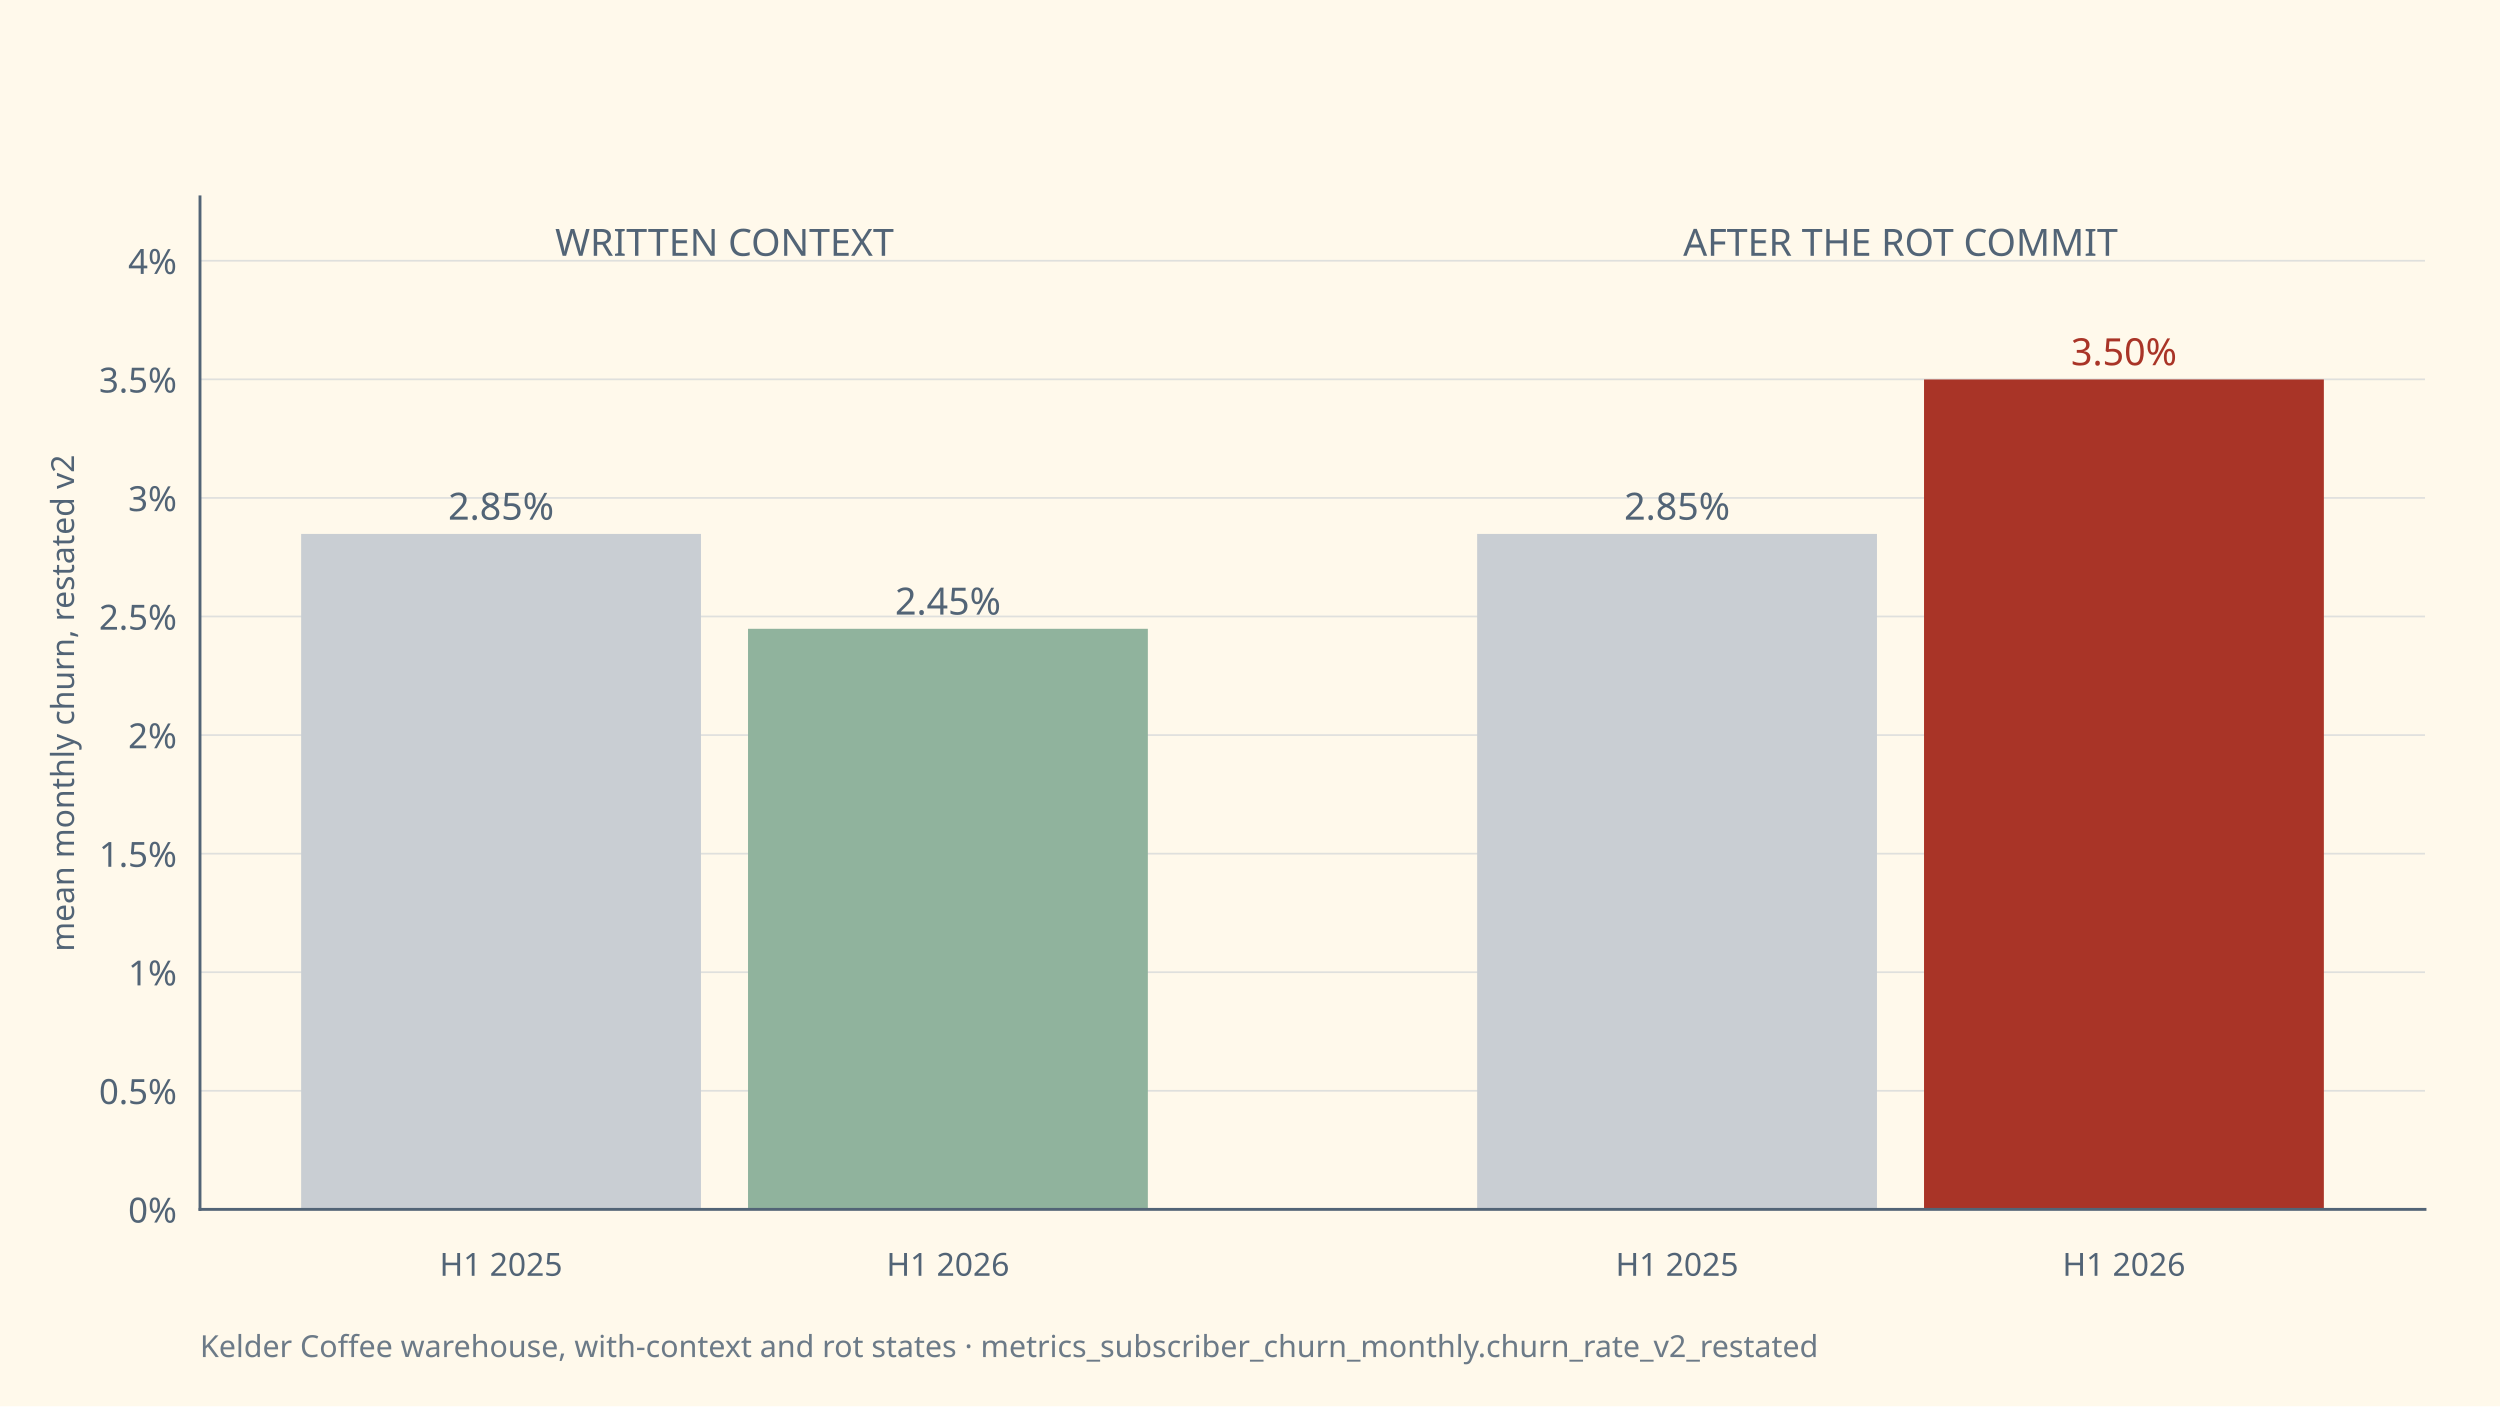
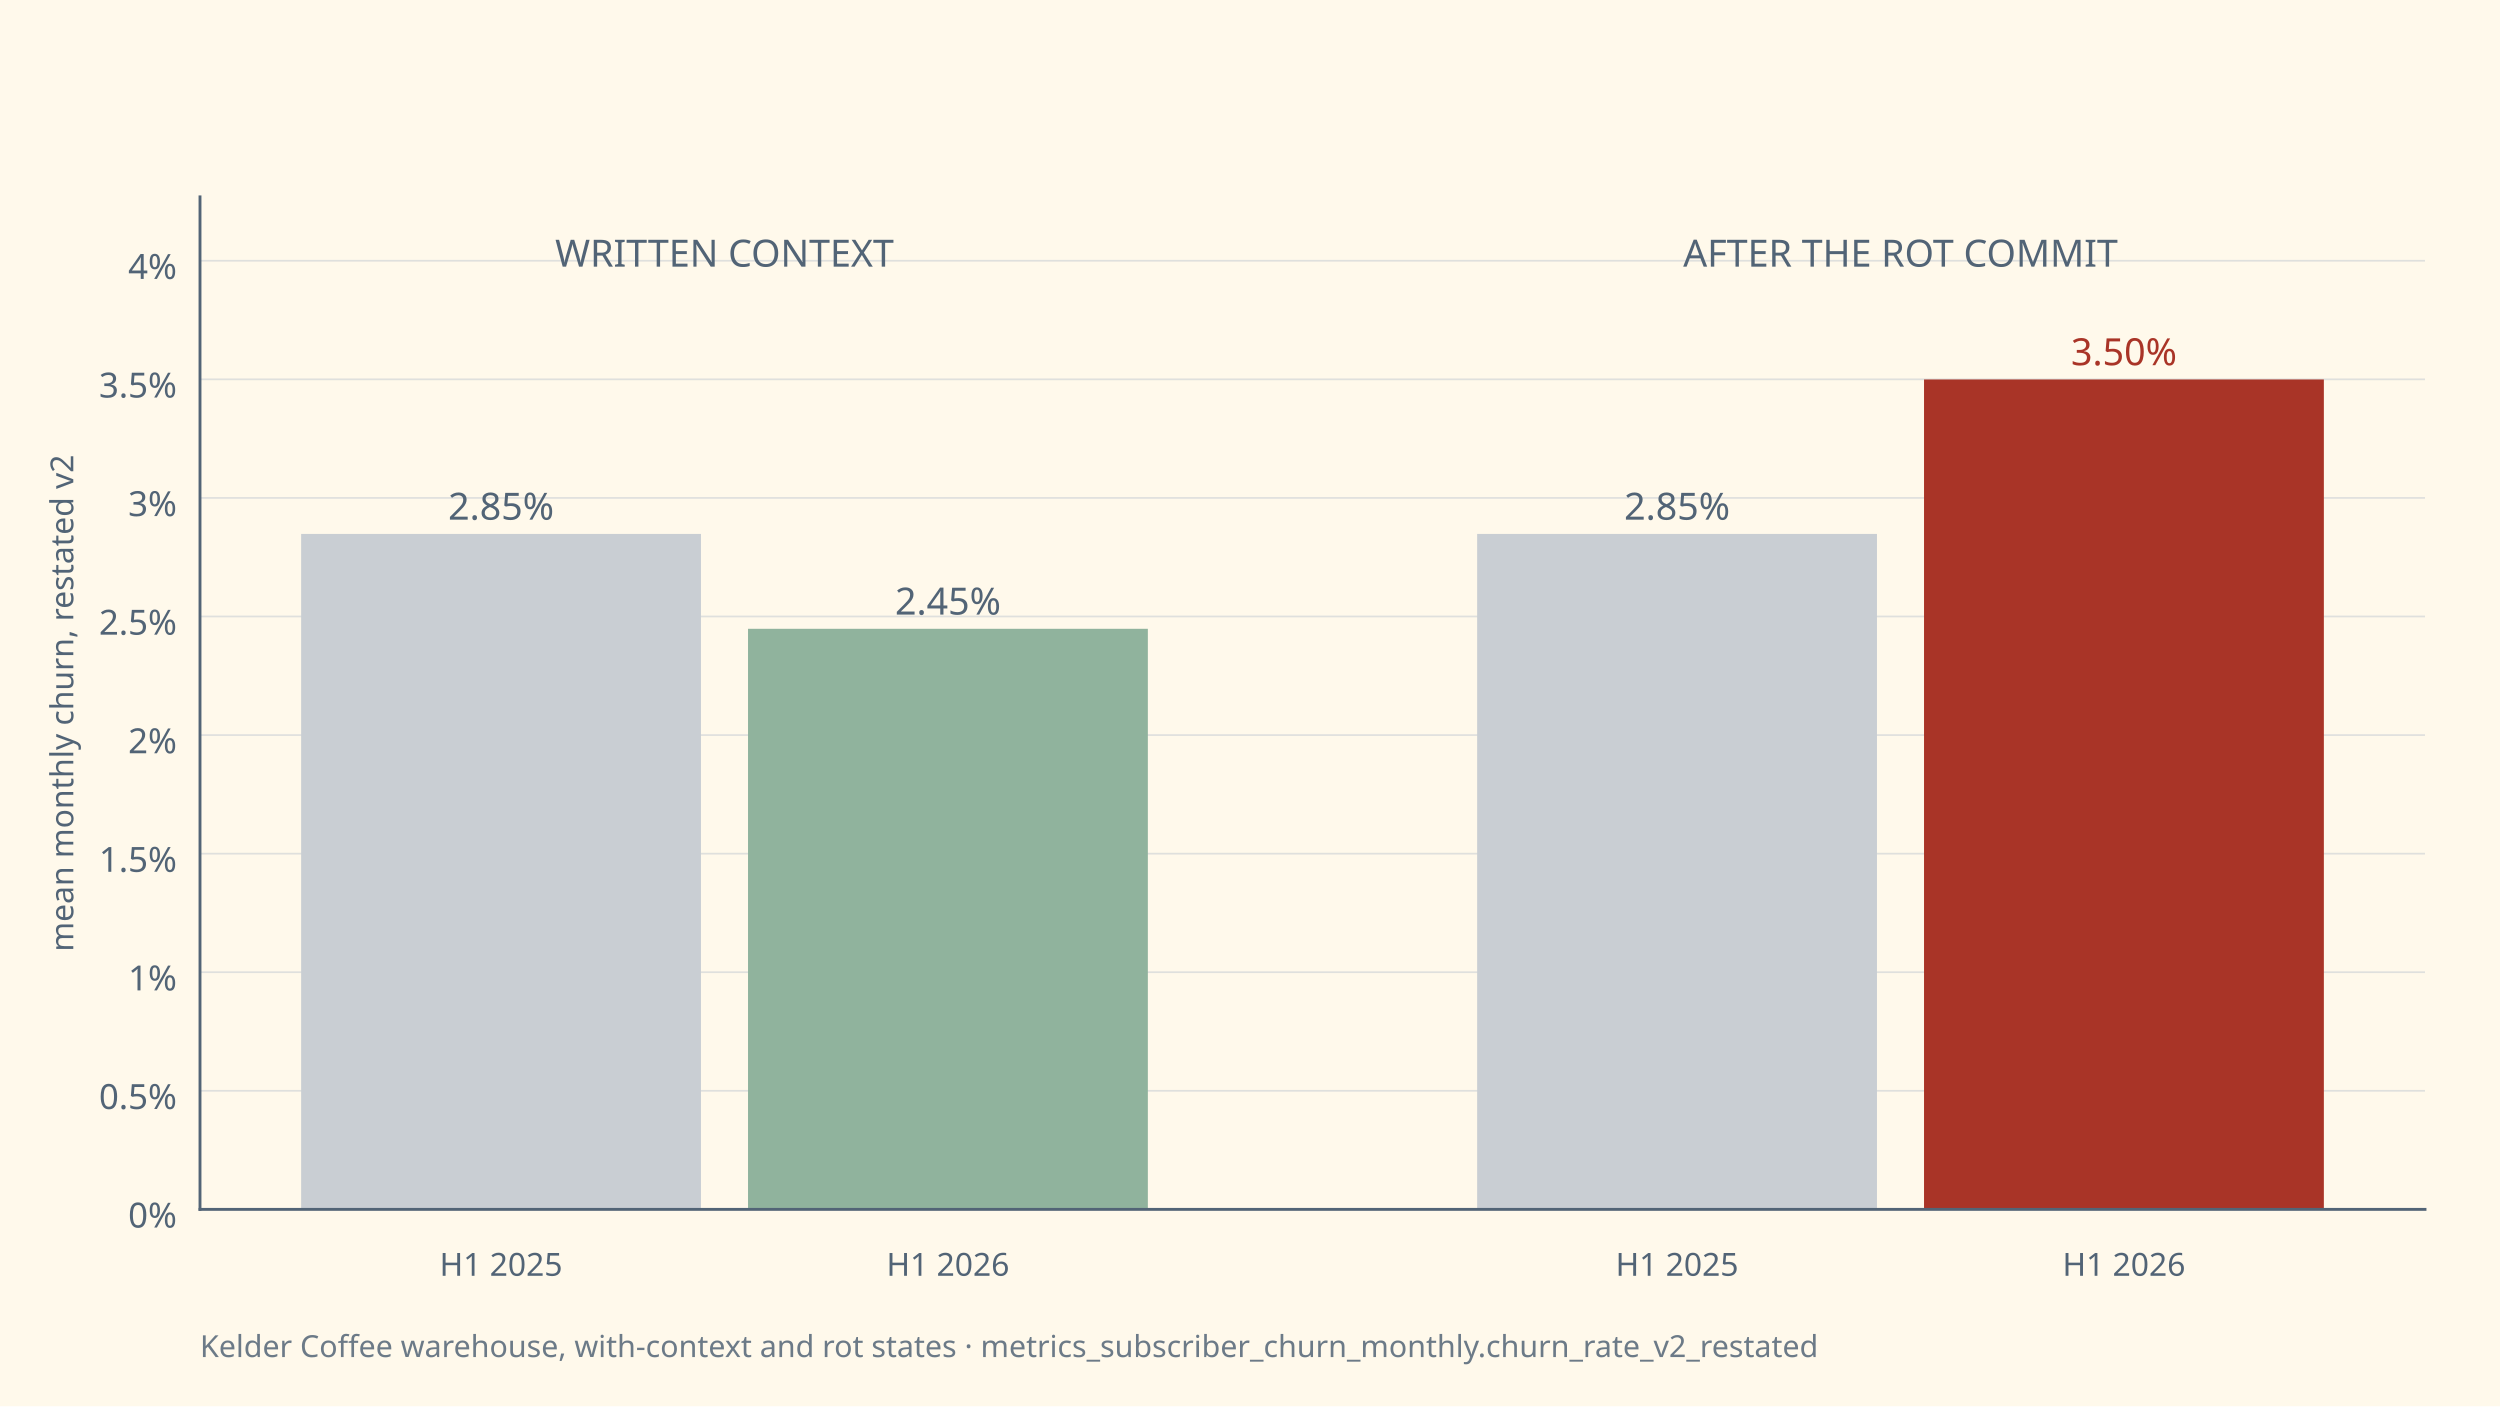
<svg xmlns="http://www.w3.org/2000/svg" width="864pt" height="486pt" viewBox="0 0 864 486" version="1.1">
  <defs>
    <style type="text/css">*{stroke-linejoin: round; stroke-linecap: butt}</style>
  </defs>
  <g id="figure_1">
    <g id="patch_1">
      <path d="M 0 486  L 864 486  L 864 0  L 0 0  z " style="fill: #fff9eb" />
    </g>
    <g id="axes_1">
      <g id="patch_2">
        <path d="M 69.12 417.96  L 838.08 417.96  L 838.08 68.04  L 69.12 68.04  z " style="fill: #fff9eb" />
      </g>
      <g id="matplotlib.axis_1" />
      <g id="matplotlib.axis_2">
        <g id="ytick_1">
          <g id="line2d_1">
-             <path d="M 69.12 417.96  L 838.08 417.96  " clip-path="url(#p4086c607d9)" style="fill: none; stroke: #c9ced3; stroke-opacity: 0.6; stroke-width: 0.6; stroke-linecap: square" />
+             <path d="M 69.12 417.96  L 838.08 417.96  " clip-path="url(#p17d349809f)" style="fill: none; stroke: #c9ced3; stroke-opacity: 0.6; stroke-width: 0.6; stroke-linecap: square" />
          </g>
          <g id="line2d_2" />
          <g id="text_1">
-             <text style="font-size: 12px; font-family: 'Menlo'; text-anchor: end; fill: #526476" x="61.12" y="422.519" transform="rotate(-0 61.12 422.5186)">0%</text>
+             <text style="font-size: 12px; font-family: 'Roboto Mono'; text-anchor: end; fill: #526476" x="61.12" y="424.247" transform="rotate(-0 61.12 424.2471)">0%</text>
          </g>
        </g>
        <g id="ytick_2">
          <g id="line2d_3">
-             <path d="M 69.12 376.979  L 838.08 376.979  " clip-path="url(#p4086c607d9)" style="fill: none; stroke: #c9ced3; stroke-opacity: 0.6; stroke-width: 0.6; stroke-linecap: square" />
+             <path d="M 69.12 376.979  L 838.08 376.979  " clip-path="url(#p17d349809f)" style="fill: none; stroke: #c9ced3; stroke-opacity: 0.6; stroke-width: 0.6; stroke-linecap: square" />
          </g>
          <g id="line2d_4" />
          <g id="text_2">
-             <text style="font-size: 12px; font-family: 'Menlo'; text-anchor: end; fill: #526476" x="61.12" y="381.538" transform="rotate(-0 61.12 381.5377)">0.5%</text>
+             <text style="font-size: 12px; font-family: 'Roboto Mono'; text-anchor: end; fill: #526476" x="61.12" y="383.266" transform="rotate(-0 61.12 383.2662)">0.5%</text>
          </g>
        </g>
        <g id="ytick_3">
          <g id="line2d_5">
-             <path d="M 69.12 335.998  L 838.08 335.998  " clip-path="url(#p4086c607d9)" style="fill: none; stroke: #c9ced3; stroke-opacity: 0.6; stroke-width: 0.6; stroke-linecap: square" />
+             <path d="M 69.12 335.998  L 838.08 335.998  " clip-path="url(#p17d349809f)" style="fill: none; stroke: #c9ced3; stroke-opacity: 0.6; stroke-width: 0.6; stroke-linecap: square" />
          </g>
          <g id="line2d_6" />
          <g id="text_3">
-             <text style="font-size: 12px; font-family: 'Menlo'; text-anchor: end; fill: #526476" x="61.12" y="340.557" transform="rotate(-0 61.12 340.5568)">1%</text>
+             <text style="font-size: 12px; font-family: 'Roboto Mono'; text-anchor: end; fill: #526476" x="61.12" y="342.285" transform="rotate(-0 61.12 342.2854)">1%</text>
          </g>
        </g>
        <g id="ytick_4">
          <g id="line2d_7">
-             <path d="M 69.12 295.017  L 838.08 295.017  " clip-path="url(#p4086c607d9)" style="fill: none; stroke: #c9ced3; stroke-opacity: 0.6; stroke-width: 0.6; stroke-linecap: square" />
+             <path d="M 69.12 295.017  L 838.08 295.017  " clip-path="url(#p17d349809f)" style="fill: none; stroke: #c9ced3; stroke-opacity: 0.6; stroke-width: 0.6; stroke-linecap: square" />
          </g>
          <g id="line2d_8" />
          <g id="text_4">
-             <text style="font-size: 12px; font-family: 'Menlo'; text-anchor: end; fill: #526476" x="61.12" y="299.576" transform="rotate(-0 61.12 299.576)">1.5%</text>
+             <text style="font-size: 12px; font-family: 'Roboto Mono'; text-anchor: end; fill: #526476" x="61.12" y="301.304" transform="rotate(-0 61.12 301.3045)">1.5%</text>
          </g>
        </g>
        <g id="ytick_5">
          <g id="line2d_9">
-             <path d="M 69.12 254.037  L 838.08 254.037  " clip-path="url(#p4086c607d9)" style="fill: none; stroke: #c9ced3; stroke-opacity: 0.6; stroke-width: 0.6; stroke-linecap: square" />
+             <path d="M 69.12 254.037  L 838.08 254.037  " clip-path="url(#p17d349809f)" style="fill: none; stroke: #c9ced3; stroke-opacity: 0.6; stroke-width: 0.6; stroke-linecap: square" />
          </g>
          <g id="line2d_10" />
          <g id="text_5">
-             <text style="font-size: 12px; font-family: 'Menlo'; text-anchor: end; fill: #526476" x="61.12" y="258.595" transform="rotate(-0 61.12 258.5951)">2%</text>
+             <text style="font-size: 12px; font-family: 'Roboto Mono'; text-anchor: end; fill: #526476" x="61.12" y="260.324" transform="rotate(-0 61.12 260.3236)">2%</text>
          </g>
        </g>
        <g id="ytick_6">
          <g id="line2d_11">
-             <path d="M 69.12 213.056  L 838.08 213.056  " clip-path="url(#p4086c607d9)" style="fill: none; stroke: #c9ced3; stroke-opacity: 0.6; stroke-width: 0.6; stroke-linecap: square" />
+             <path d="M 69.12 213.056  L 838.08 213.056  " clip-path="url(#p17d349809f)" style="fill: none; stroke: #c9ced3; stroke-opacity: 0.6; stroke-width: 0.6; stroke-linecap: square" />
          </g>
          <g id="line2d_12" />
          <g id="text_6">
-             <text style="font-size: 12px; font-family: 'Menlo'; text-anchor: end; fill: #526476" x="61.12" y="217.614" transform="rotate(-0 61.12 217.6142)">2.5%</text>
+             <text style="font-size: 12px; font-family: 'Roboto Mono'; text-anchor: end; fill: #526476" x="61.12" y="219.343" transform="rotate(-0 61.12 219.3427)">2.5%</text>
          </g>
        </g>
        <g id="ytick_7">
          <g id="line2d_13">
-             <path d="M 69.12 172.075  L 838.08 172.075  " clip-path="url(#p4086c607d9)" style="fill: none; stroke: #c9ced3; stroke-opacity: 0.6; stroke-width: 0.6; stroke-linecap: square" />
+             <path d="M 69.12 172.075  L 838.08 172.075  " clip-path="url(#p17d349809f)" style="fill: none; stroke: #c9ced3; stroke-opacity: 0.6; stroke-width: 0.6; stroke-linecap: square" />
          </g>
          <g id="line2d_14" />
          <g id="text_7">
-             <text style="font-size: 12px; font-family: 'Menlo'; text-anchor: end; fill: #526476" x="61.12" y="176.633" transform="rotate(-0 61.12 176.6334)">3%</text>
+             <text style="font-size: 12px; font-family: 'Roboto Mono'; text-anchor: end; fill: #526476" x="61.12" y="178.362" transform="rotate(-0 61.12 178.3619)">3%</text>
          </g>
        </g>
        <g id="ytick_8">
          <g id="line2d_15">
-             <path d="M 69.12 131.094  L 838.08 131.094  " clip-path="url(#p4086c607d9)" style="fill: none; stroke: #c9ced3; stroke-opacity: 0.6; stroke-width: 0.6; stroke-linecap: square" />
+             <path d="M 69.12 131.094  L 838.08 131.094  " clip-path="url(#p17d349809f)" style="fill: none; stroke: #c9ced3; stroke-opacity: 0.6; stroke-width: 0.6; stroke-linecap: square" />
          </g>
          <g id="line2d_16" />
          <g id="text_8">
-             <text style="font-size: 12px; font-family: 'Menlo'; text-anchor: end; fill: #526476" x="61.12" y="135.652" transform="rotate(-0 61.12 135.6525)">3.5%</text>
+             <text style="font-size: 12px; font-family: 'Roboto Mono'; text-anchor: end; fill: #526476" x="61.12" y="137.381" transform="rotate(-0 61.12 137.381)">3.5%</text>
          </g>
        </g>
        <g id="ytick_9">
          <g id="line2d_17">
-             <path d="M 69.12 90.113  L 838.08 90.113  " clip-path="url(#p4086c607d9)" style="fill: none; stroke: #c9ced3; stroke-opacity: 0.6; stroke-width: 0.6; stroke-linecap: square" />
+             <path d="M 69.12 90.113  L 838.08 90.113  " clip-path="url(#p17d349809f)" style="fill: none; stroke: #c9ced3; stroke-opacity: 0.6; stroke-width: 0.6; stroke-linecap: square" />
          </g>
          <g id="line2d_18" />
          <g id="text_9">
-             <text style="font-size: 12px; font-family: 'Menlo'; text-anchor: end; fill: #526476" x="61.12" y="94.672" transform="rotate(-0 61.12 94.6716)">4%</text>
+             <text style="font-size: 12px; font-family: 'Roboto Mono'; text-anchor: end; fill: #526476" x="61.12" y="96.4" transform="rotate(-0 61.12 96.40012)">4%</text>
          </g>
        </g>
        <g id="text_10">
-           <text style="font-size: 11px; font-family: 'Menlo'; text-anchor: middle; fill: #526476" x="25.58" y="243" transform="rotate(-90 25.57992 243)">mean monthly churn, restated v2</text>
+           <text style="font-size: 11px; font-family: 'Roboto Mono'; text-anchor: middle; fill: #526476" x="25.332" y="243" transform="rotate(-90 25.33154 243)">mean monthly churn, restated v2</text>
        </g>
      </g>
      <g id="patch_3">
-         <path d="M 104.073 417.96  L 242.258 417.96  L 242.258 184.521  L 104.073 184.521  z " clip-path="url(#p4086c607d9)" style="fill: #c9ced3" />
+         <path d="M 104.073 417.96  L 242.258 417.96  L 242.258 184.521  L 104.073 184.521  z " clip-path="url(#p17d349809f)" style="fill: #c9ced3" />
      </g>
      <g id="patch_4">
-         <path d="M 258.515 417.96  L 396.7 417.96  L 396.7 217.315  L 258.515 217.315  z " clip-path="url(#p4086c607d9)" style="fill: #90b39d" />
+         <path d="M 258.515 417.96  L 396.7 417.96  L 396.7 217.315  L 258.515 217.315  z " clip-path="url(#p17d349809f)" style="fill: #90b39d" />
      </g>
      <g id="patch_5">
-         <path d="M 510.5 417.96  L 648.685 417.96  L 648.685 184.521  L 510.5 184.521  z " clip-path="url(#p4086c607d9)" style="fill: #c9ced3" />
+         <path d="M 510.5 417.96  L 648.685 417.96  L 648.685 184.521  L 510.5 184.521  z " clip-path="url(#p17d349809f)" style="fill: #c9ced3" />
      </g>
      <g id="patch_6">
-         <path d="M 664.942 417.96  L 803.127 417.96  L 803.127 131.14  L 664.942 131.14  z " clip-path="url(#p4086c607d9)" style="fill: #a93427" />
+         <path d="M 664.942 417.96  L 803.127 417.96  L 803.127 131.14  L 664.942 131.14  z " clip-path="url(#p17d349809f)" style="fill: #a93427" />
      </g>
      <g id="patch_7">
        <path d="M 69.12 417.96  L 69.12 68.04  " style="fill: none; stroke: #526476; stroke-linejoin: miter; stroke-linecap: square" />
      </g>
      <g id="patch_8">
        <path d="M 69.12 417.96  L 838.08 417.96  " style="fill: none; stroke: #526476; stroke-linejoin: miter; stroke-linecap: square" />
      </g>
      <g id="text_11">
-         <text style="font-size: 13px; font-family: 'Menlo'; text-anchor: middle; fill: #526476" x="173.165" y="179.603" transform="rotate(-0 173.1653 179.6029)">2.85%</text>
+         <text style="font-size: 13px; font-family: 'Roboto Mono'; text-anchor: middle; fill: #526476" x="173.165" y="179.603" transform="rotate(-0 173.1653 179.6029)">2.85%</text>
      </g>
      <g id="text_12">
-         <text style="font-size: 13px; font-family: 'Menlo'; text-anchor: middle; fill: #526476" x="327.608" y="212.397" transform="rotate(-0 327.6076 212.3972)">2.45%</text>
+         <text style="font-size: 13px; font-family: 'Roboto Mono'; text-anchor: middle; fill: #526476" x="327.608" y="212.397" transform="rotate(-0 327.6076 212.3972)">2.45%</text>
      </g>
      <g id="text_13">
-         <text style="font-size: 11px; font-family: 'Menlo'; text-anchor: middle; fill: #526476" x="173.165" y="440.909" transform="rotate(-0 173.1653 440.9093)">H1 2025</text>
+         <text style="font-size: 11px; font-family: 'Roboto Mono'; text-anchor: middle; fill: #526476" x="173.165" y="440.909" transform="rotate(-0 173.1653 440.9093)">H1 2025</text>
      </g>
      <g id="text_14">
-         <text style="font-size: 11px; font-family: 'Menlo'; text-anchor: middle; fill: #526476" x="327.608" y="440.909" transform="rotate(-0 327.6076 440.9093)">H1 2026</text>
+         <text style="font-size: 11px; font-family: 'Roboto Mono'; text-anchor: middle; fill: #526476" x="327.608" y="440.909" transform="rotate(-0 327.6076 440.9093)">H1 2026</text>
      </g>
      <g id="text_15">
-         <text style="font-size: 13px; font-family: 'Menlo'; text-anchor: middle; fill: #526476" x="579.592" y="179.603" transform="rotate(-0 579.5924 179.6029)">2.85%</text>
+         <text style="font-size: 13px; font-family: 'Roboto Mono'; text-anchor: middle; fill: #526476" x="579.592" y="179.603" transform="rotate(-0 579.5924 179.6029)">2.85%</text>
      </g>
      <g id="text_16">
-         <text style="font-size: 13px; font-family: 'Menlo'; text-anchor: middle; fill: #a93427" x="734.035" y="126.223" transform="rotate(-0 734.0347 126.2226)">3.50%</text>
+         <text style="font-size: 13px; font-family: 'Roboto Mono'; text-anchor: middle; fill: #a93427" x="734.035" y="126.223" transform="rotate(-0 734.0347 126.2226)">3.50%</text>
      </g>
      <g id="text_17">
-         <text style="font-size: 11px; font-family: 'Menlo'; text-anchor: middle; fill: #526476" x="579.592" y="440.909" transform="rotate(-0 579.5924 440.9093)">H1 2025</text>
+         <text style="font-size: 11px; font-family: 'Roboto Mono'; text-anchor: middle; fill: #526476" x="579.592" y="440.909" transform="rotate(-0 579.5924 440.9093)">H1 2025</text>
      </g>
      <g id="text_18">
-         <text style="font-size: 11px; font-family: 'Menlo'; text-anchor: middle; fill: #526476" x="734.035" y="440.909" transform="rotate(-0 734.0347 440.9093)">H1 2026</text>
+         <text style="font-size: 11px; font-family: 'Roboto Mono'; text-anchor: middle; fill: #526476" x="734.035" y="440.909" transform="rotate(-0 734.0347 440.9093)">H1 2026</text>
      </g>
      <g id="text_19">
-         <text style="font-size: 13px; font-family: 'Menlo'; text-anchor: middle; fill: #526476" x="250.386" y="88.415" transform="rotate(-0 250.3865 88.41455)">WRITTEN CONTEXT</text>
+         <text style="font-size: 13px; font-family: 'Roboto Mono'; text-anchor: middle; fill: #526476" x="250.386" y="92.16" transform="rotate(-0 250.3865 92.15967)">WRITTEN CONTEXT</text>
      </g>
      <g id="text_20">
-         <text style="font-size: 13px; font-family: 'Menlo'; text-anchor: middle; fill: #526476" x="656.814" y="88.415" transform="rotate(-0 656.8135 88.41455)">AFTER THE ROT COMMIT</text>
+         <text style="font-size: 13px; font-family: 'Roboto Mono'; text-anchor: middle; fill: #526476" x="656.814" y="92.16" transform="rotate(-0 656.8135 92.15967)">AFTER THE ROT COMMIT</text>
      </g>
    </g>
    <g id="text_21">
-       <text style="font-size: 10.5px; font-family: 'Menlo'; text-anchor: start; fill: #526476; opacity: 0.85" x="69.12" y="468.99" transform="rotate(-0 69.12 468.99)">Kelder Coffee warehouse, with-context and rot states · metrics_subscriber_churn_monthly.churn_rate_v2_restated</text>
+       <text style="font-size: 10.5px; font-family: 'Roboto Mono'; text-anchor: start; fill: #526476; opacity: 0.85" x="69.12" y="468.99" transform="rotate(-0 69.12 468.99)">Kelder Coffee warehouse, with-context and rot states · metrics_subscriber_churn_monthly.churn_rate_v2_restated</text>
    </g>
  </g>
  <defs>
-     <clipPath id="p4086c607d9">
+     <clipPath id="p17d349809f">
      <rect x="69.12" y="68.04" width="768.96" height="349.92" />
    </clipPath>
  </defs>
</svg>
